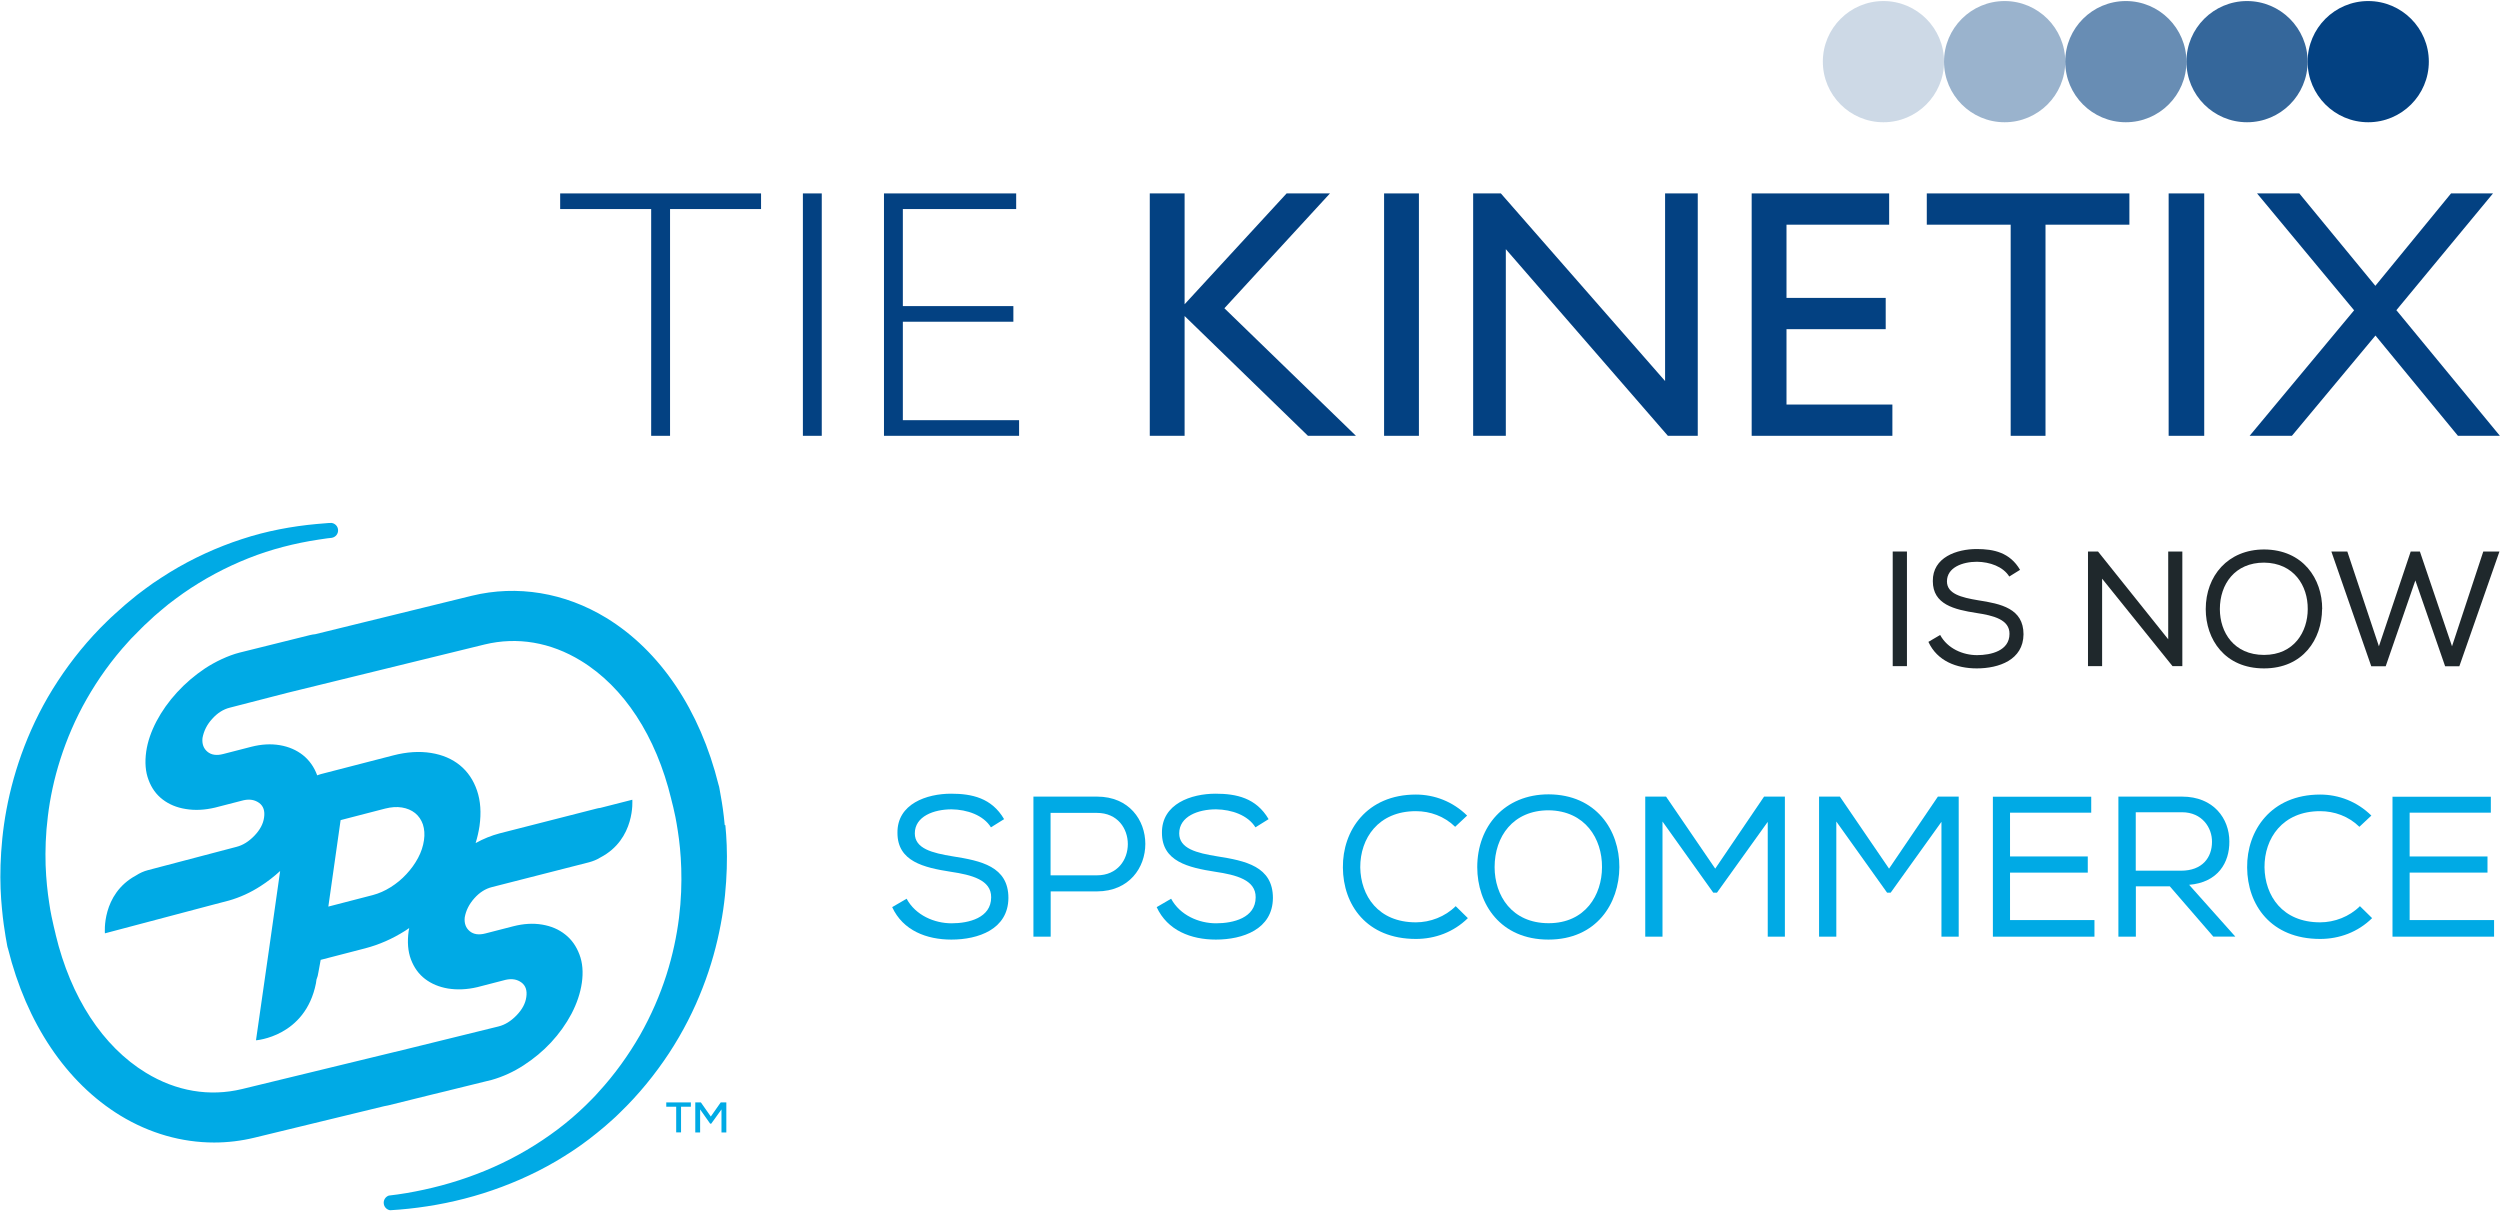
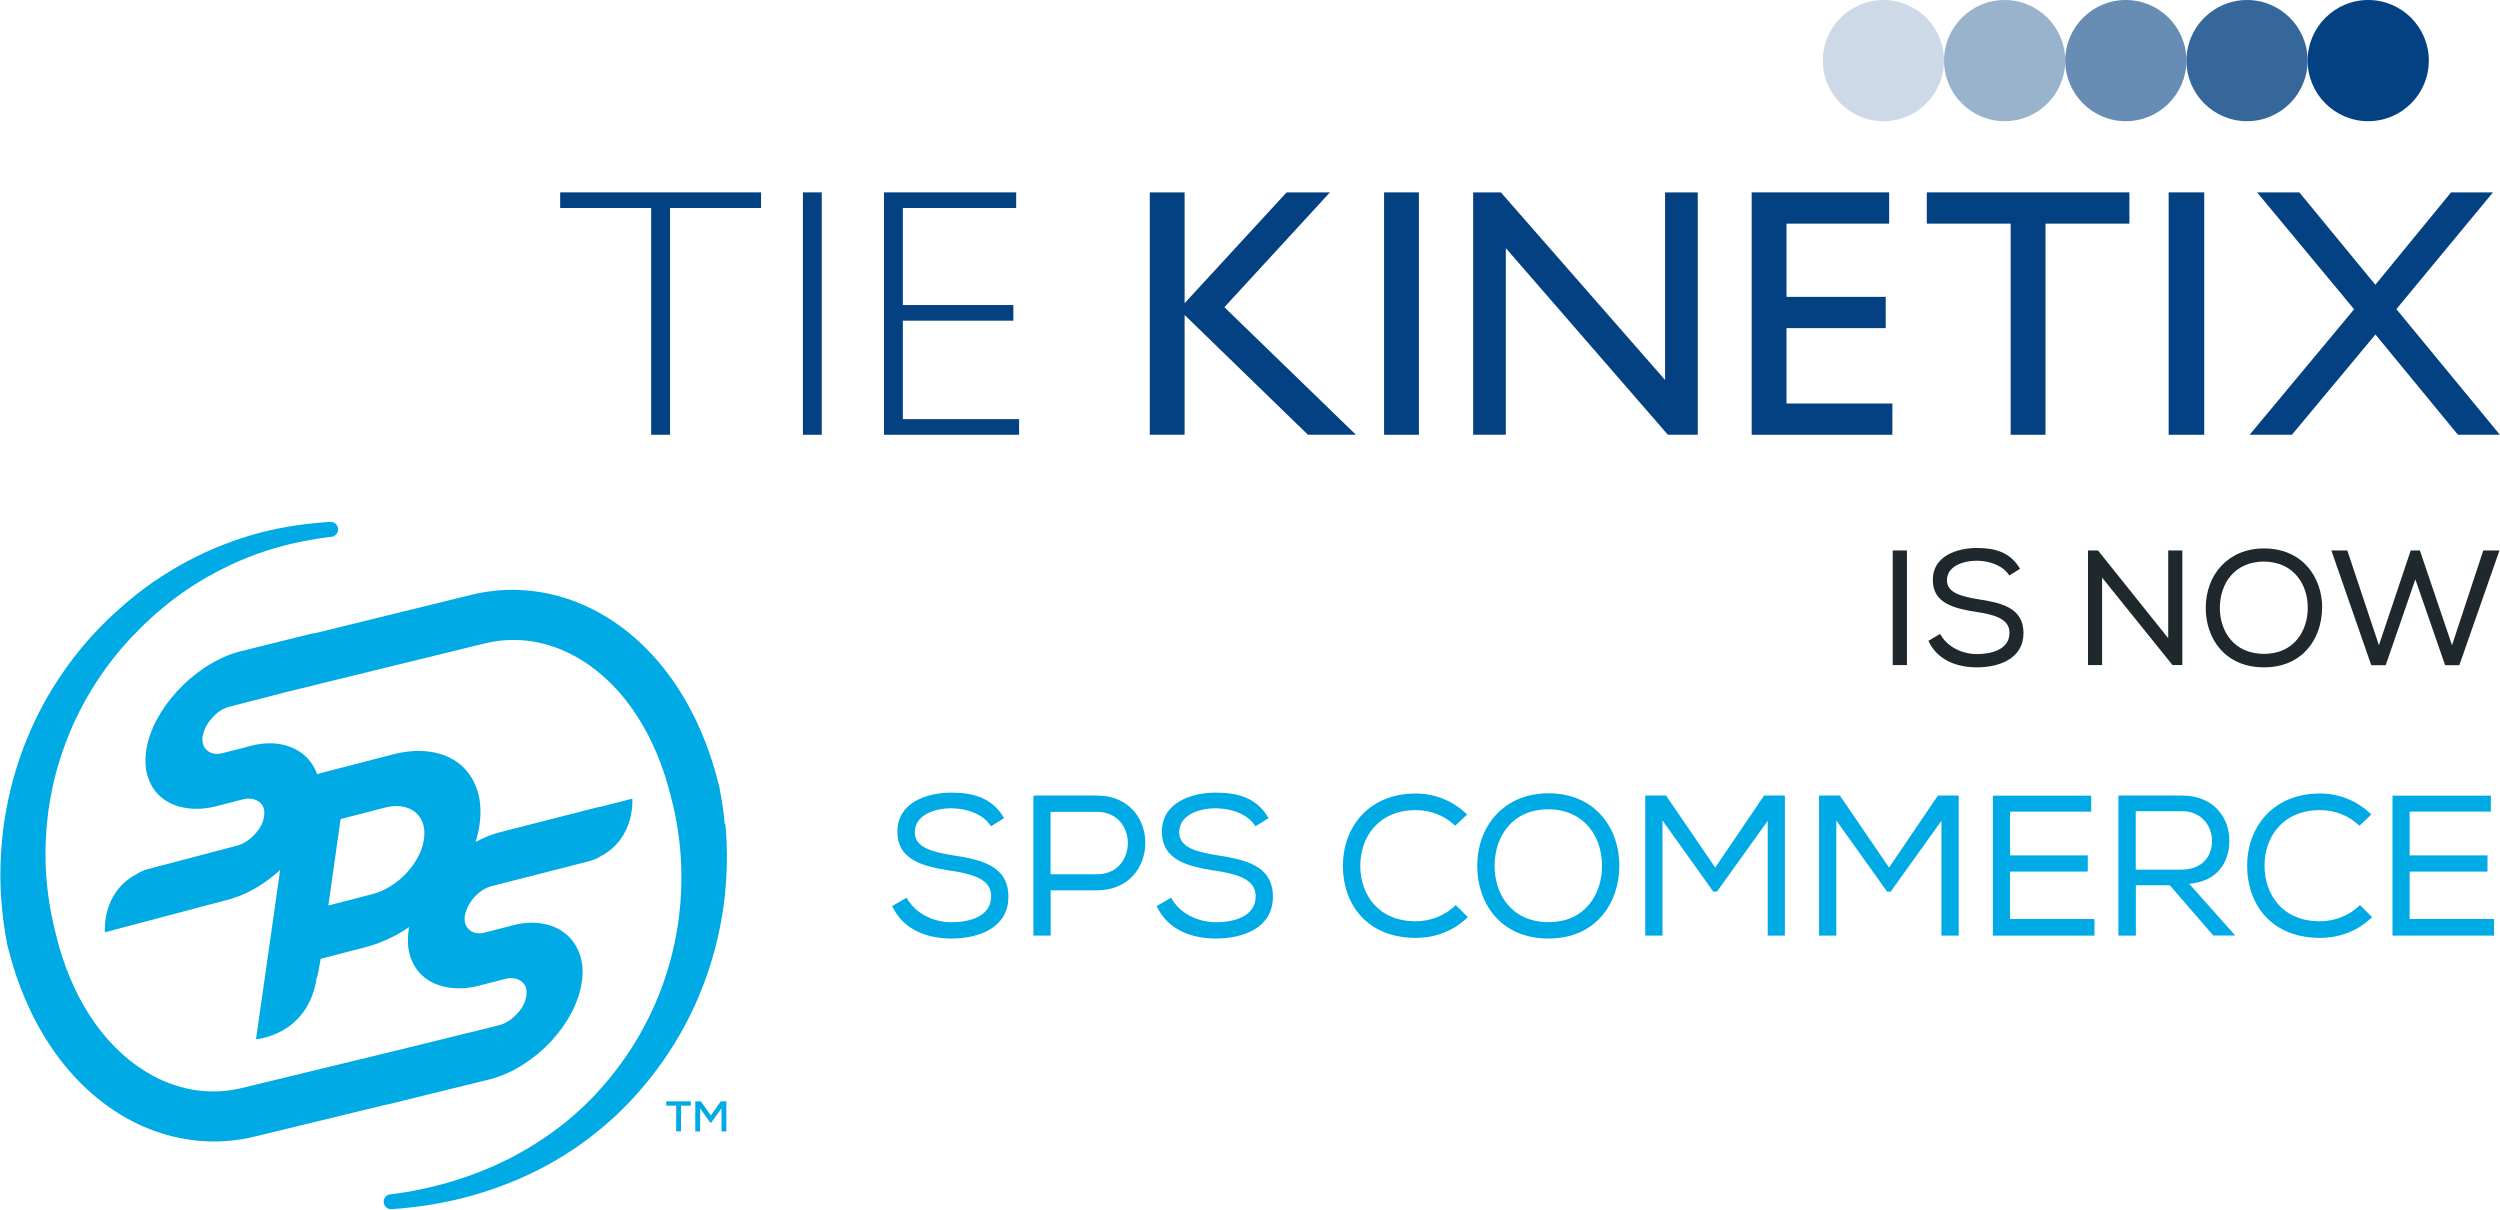
- <svg xmlns="http://www.w3.org/2000/svg" id="Layer_1" width="3.22in" height="1.56in" viewBox="0 0 231.85 112.13">
+ <svg xmlns="http://www.w3.org/2000/svg" id="Layer_1" viewBox="0 0 231.85 112.13">
  <g id="sps_blu_horz_cmyk">
    <path d="m88.25,74.96c-1.65,0-3.41.65-3.41,2.23,0,1.41,1.61,1.82,3.52,2.13,2.6.41,5.16.93,5.16,3.86-.02,2.91-2.8,3.86-5.29,3.86-2.3,0-4.49-.84-5.49-3.01l1.34-.78c.83,1.54,2.58,2.28,4.17,2.28s3.67-.5,3.67-2.41c.02-1.61-1.8-2.08-3.75-2.37-2.5-.39-4.94-.96-4.94-3.6-.04-2.71,2.73-3.64,4.97-3.64,1.93,0,3.77.39,4.92,2.36l-1.22.76c-.7-1.13-2.21-1.65-3.65-1.67Z" style="fill:#00aae5; stroke-width:0px;" />
    <path d="m97.43,86.77h-1.59v-12.99h5.9c5.97,0,5.97,8.77,0,8.79h-4.3v4.19Zm4.3-11.48h-4.3v5.79h4.3c3.82,0,3.82-5.79,0-5.79Z" style="fill:#00aae5; stroke-width:0px;" />
    <path d="m112.77,74.96c-1.65,0-3.41.65-3.41,2.23,0,1.41,1.61,1.82,3.53,2.13,2.6.41,5.16.93,5.16,3.86-.02,2.91-2.8,3.86-5.29,3.86-2.3,0-4.49-.84-5.49-3.01l1.34-.78c.83,1.54,2.58,2.28,4.17,2.28s3.67-.5,3.67-2.41c.02-1.61-1.8-2.08-3.75-2.37-2.5-.39-4.94-.96-4.94-3.6-.04-2.71,2.73-3.64,4.97-3.64,1.93,0,3.77.39,4.92,2.36l-1.22.76c-.7-1.13-2.21-1.65-3.65-1.67Z" style="fill:#00aae5; stroke-width:0px;" />
    <path d="m131.31,86.98c-4.58,0-6.75-3.17-6.77-6.62-.04-3.43,2.21-6.77,6.77-6.77,1.73,0,3.43.65,4.75,1.95l-1.11,1.04c-1-.98-2.32-1.45-3.64-1.45-3.49,0-5.17,2.52-5.16,5.21.04,2.63,1.65,5.1,5.16,5.1,1.32,0,2.71-.52,3.69-1.5l1.13,1.11c-1.32,1.3-3.04,1.93-4.82,1.93Z" style="fill:#00aae5; stroke-width:0px;" />
    <path d="m150.18,80.32c-.02,3.39-2.13,6.72-6.58,6.72s-6.6-3.3-6.6-6.72c0-3.77,2.52-6.75,6.62-6.75,4.4.02,6.58,3.32,6.56,6.75Zm-6.56-5.27c-3.3,0-5.01,2.43-5.01,5.27,0,2.64,1.6,5.2,5.01,5.2s4.95-2.63,4.95-5.2c.02-2.63-1.56-5.23-4.95-5.27Z" style="fill:#00aae5; stroke-width:0px;" />
    <path d="m159.22,82.69h-.33l-4.71-6.6v10.68h-1.6v-12.99h1.93l4.56,6.68,4.53-6.68h1.93v12.99h-1.59v-10.65l-4.71,6.57Z" style="fill:#00aae5; stroke-width:0px;" />
    <path d="m175.34,82.69h-.33l-4.71-6.6v10.68h-1.6v-12.99h1.93l4.56,6.68,4.53-6.68h1.93v12.99h-1.6v-10.65l-4.71,6.57Z" style="fill:#00aae5; stroke-width:0px;" />
    <path d="m184.82,73.79h9.12v1.48h-7.53v4.06h7.21v1.5h-7.21v4.4h7.83v1.54h-9.42v-12.99Z" style="fill:#00aae5; stroke-width:0px;" />
    <path d="m201.23,82.1h-3.15v4.67h-1.62v-12.99h5.9c2.93,0,4.39,2.04,4.39,4.16.02,1.96-1.06,3.8-3.73,4.02l4.28,4.8h-2.04l-4.04-4.67Zm3.91-4.12c.02-1.3-.91-2.75-2.78-2.75h-4.29v5.42h4.21c1.95,0,2.86-1.21,2.86-2.67Z" style="fill:#00aae5; stroke-width:0px;" />
    <path d="m215.17,86.98c-4.58,0-6.75-3.17-6.77-6.62-.04-3.43,2.21-6.77,6.77-6.77,1.73,0,3.43.65,4.75,1.95l-1.11,1.04c-1-.98-2.32-1.45-3.64-1.45-3.49,0-5.18,2.52-5.16,5.21.04,2.63,1.65,5.1,5.16,5.1,1.32,0,2.71-.52,3.69-1.5l1.13,1.11c-1.32,1.3-3.04,1.93-4.82,1.93Z" style="fill:#00aae5; stroke-width:0px;" />
    <path d="m221.87,73.79h9.13v1.48h-7.53v4.06h7.22v1.5h-7.22v4.4h7.83v1.54h-9.42v-12.99Z" style="fill:#00aae5; stroke-width:0px;" />
    <path d="m67.21,76.42c-.04-.56-.12-1.05-.17-1.49-.07-.44-.12-.84-.18-1.12-.1-.55-.15-.85-.15-.85,0-.04-.02-.09-.03-.14-.01-.04-.03-.09-.04-.13-1.72-6.93-5.41-12.43-10.42-15.49-3.84-2.34-8.26-3.07-12.45-2.05l-14.54,3.57c-.15.01-.31.04-.48.08l-6.55,1.63c-1.02.26-2.25.84-3.2,1.47-.95.64-1.81,1.37-2.58,2.21-.77.84-1.41,1.74-1.91,2.69-.5.96-.82,1.89-.95,2.8-.14,1.01-.07,1.89.22,2.64.28.76.72,1.36,1.31,1.81.59.45,1.3.75,2.14.88.84.14,1.74.1,2.71-.13l2.64-.68c.58-.13,1.06-.04,1.46.25.39.29.54.74.45,1.35-.08.59-.38,1.15-.9,1.69-.52.54-1.07.88-1.66,1.03l-8.21,2.16c-.39.1-.76.27-1.1.49-3.23,1.74-2.89,5.37-2.89,5.37l9.97-2.64,1.53-.4c1.02-.29,2.01-.74,2.95-1.35.64-.41,1.24-.88,1.8-1.39l-1.03,7.26-1.21,8.44s4.57-.32,5.56-5.28c.02-.12.04-.23.05-.35.09-.22.15-.45.18-.68l.21-1.15,4.13-1.07c1.27-.33,2.51-.87,3.71-1.63.13-.08.25-.17.37-.25-.02.09-.04.18-.05.27-.14,1.01-.07,1.89.21,2.64.29.76.72,1.36,1.31,1.81.59.45,1.3.75,2.14.89.84.13,1.74.1,2.71-.13l2.63-.68c.58-.13,1.07-.04,1.46.25.39.29.54.74.45,1.35-.08.59-.38,1.15-.9,1.69-.52.54-1.07.88-1.66,1.03l-9.62,2.37s-.02,0-.02,0l-14.16,3.44c-3.02.73-6.11.21-8.92-1.51-4-2.44-6.97-6.99-8.37-12.82,0,0,0-.02,0-.02-.03-.12-.09-.37-.18-.75-.05-.25-.12-.55-.2-.91-.07-.37-.16-.79-.22-1.27-.15-.96-.28-2.13-.33-3.48-.04-1.35,0-2.89.21-4.55.2-1.66.57-3.45,1.16-5.29.59-1.84,1.39-3.73,2.44-5.57,1.05-1.84,2.33-3.64,3.85-5.3l.28-.31.04-.04s0,0,0,0l.02-.02.08-.08.16-.16.62-.63c.21-.22.41-.4.62-.59l.61-.57c.42-.37.87-.73,1.31-1.1.46-.34.91-.7,1.38-1.02,1.88-1.31,3.92-2.4,6.04-3.24,2.11-.84,4.31-1.39,6.47-1.72.27-.04.54-.08.81-.12.15-.02.29-.03.44-.05.36-.06.62-.39.58-.76-.03-.33-.29-.58-.6-.62-.18,0-.37.01-.55.03-.28.02-.57.05-.85.07-2.27.21-4.62.64-6.92,1.4-2.3.75-4.56,1.78-6.67,3.07-.53.32-1.04.67-1.56,1.01-.5.36-1,.72-1.49,1.1l-.73.6c-.24.2-.49.4-.7.6l-.66.59-.16.15-.08.07-.11.1-.33.32c-1.76,1.7-3.29,3.59-4.58,5.56-1.29,1.96-2.31,4.01-3.09,6.03-.78,2.02-1.32,4.01-1.67,5.88-.35,1.87-.5,3.61-.55,5.16-.05,1.55.02,2.9.13,4.02.04.56.12,1.05.17,1.49.07.44.12.84.17,1.12.1.55.15.84.15.84,0,.04.02.09.03.14.01.04.02.08.04.12,1.72,6.93,5.41,12.43,10.42,15.49,2.71,1.65,5.7,2.5,8.7,2.5,1.25,0,2.51-.15,3.74-.45l12.03-2.92c.12-.02.23-.04.36-.07l4.12-1.02,1.49-.36s.07-.02.11-.03l3.9-.96c1.02-.29,2.01-.74,2.95-1.35.94-.61,1.8-1.32,2.55-2.13.75-.81,1.38-1.69,1.89-2.65.5-.96.82-1.91.96-2.87.14-.98.07-1.86-.22-2.62-.29-.77-.72-1.39-1.32-1.86-.6-.48-1.31-.78-2.14-.92-.83-.14-1.71-.09-2.66.15l-2.6.67c-.61.16-1.1.09-1.46-.21-.36-.3-.52-.73-.46-1.28.11-.64.41-1.23.89-1.77.48-.54,1.03-.89,1.64-1.04l9-2.3c.37-.1.72-.24,1.04-.44,3.28-1.7,2.97-5.36,2.97-5.36l-2.98.76c-.11.01-.22.03-.33.06l-9,2.3c-.76.2-1.5.5-2.22.9.16-.53.28-1.05.36-1.58.17-1.23.1-2.32-.23-3.29-.33-.97-.86-1.75-1.58-2.34-.72-.59-1.62-.98-2.69-1.15-1.07-.17-2.24-.1-3.51.23l-6.69,1.73c-.12.03-.24.08-.36.12,0,0,0-.01,0-.02-.28-.76-.72-1.38-1.32-1.86-.6-.47-1.31-.78-2.14-.92-.83-.14-1.71-.09-2.65.15l-2.6.67c-.61.16-1.1.09-1.46-.21-.36-.3-.52-.72-.46-1.28.12-.64.41-1.24.9-1.77.48-.54,1.03-.89,1.64-1.04l5.27-1.36,18.36-4.5c3.02-.73,6.11-.21,8.92,1.51,4,2.44,6.97,6.99,8.38,12.82,0,0,0,0,0,.01.03.12.09.37.19.76.05.25.12.55.2.91.06.37.16.8.22,1.28.15.96.28,2.14.32,3.49.04,1.36,0,2.9-.21,4.57-.21,1.67-.58,3.46-1.17,5.31-.59,1.84-1.4,3.73-2.45,5.58-1.06,1.84-2.35,3.65-3.87,5.3l-.27.3-.31.32c-.21.22-.4.41-.6.6-.4.39-.82.77-1.25,1.14-.86.74-1.78,1.43-2.74,2.07-1.91,1.28-3.98,2.34-6.12,3.15-2.14.82-4.33,1.39-6.5,1.76-.54.09-1.09.17-1.63.23-.3.1-.51.41-.47.74.03.32.28.57.58.62.57-.03,1.14-.08,1.72-.14,2.27-.24,4.61-.7,6.92-1.43,2.31-.73,4.59-1.71,6.73-2.96,1.07-.63,2.11-1.31,3.1-2.07.49-.38.97-.76,1.45-1.17.24-.21.48-.42.69-.61l.33-.3.34-.33c1.77-1.7,3.31-3.6,4.6-5.56,1.29-1.97,2.33-4.02,3.11-6.05.79-2.02,1.33-4.02,1.68-5.89.36-1.87.51-3.62.56-5.17.05-1.55-.02-2.91-.13-4.03Zm-35.62-.46l4.13-1.07c.56-.14,1.08-.18,1.56-.1.48.08.88.25,1.22.52.33.27.57.62.72,1.05.14.44.18.92.1,1.46-.08.56-.26,1.11-.55,1.65-.29.54-.64,1.03-1.08,1.5-.43.47-.92.87-1.46,1.21-.54.34-1.09.58-1.65.73l-4.13,1.07,1.14-8.03Z" style="fill:#00aae5; stroke-width:0px;" />
    <path d="m62.71,102.54h-.92v-.4h2.28v.4h-.91v2.38h-.45v-2.38Z" style="fill:#00aae5; stroke-width:0px;" />
    <path d="m66.91,102.79l-.95,1.32h-.1l-.93-1.32v2.14h-.45v-2.79h.52l.92,1.31.92-1.31h.52v2.79h-.45v-2.14Z" style="fill:#00aae5; stroke-width:0px;" />
  </g>
  <path d="m175.53,51.05h1.32v10.63h-1.32v-10.63Z" style="fill:#1f282c; stroke-width:0px;" />
  <path d="m183.35,52c-1.35,0-2.79.53-2.79,1.82,0,1.15,1.32,1.49,2.88,1.75,2.13.33,4.22.76,4.22,3.16-.02,2.38-2.29,3.16-4.33,3.16-1.88,0-3.67-.68-4.49-2.46l1.09-.64c.68,1.26,2.11,1.87,3.42,1.87s3.01-.41,3.01-1.97c.02-1.32-1.47-1.7-3.07-1.94-2.05-.32-4.04-.79-4.04-2.95-.03-2.22,2.23-2.98,4.07-2.98,1.58,0,3.08.32,4.02,1.93l-1,.62c-.58-.93-1.81-1.35-2.99-1.37Z" style="fill:#1f282c; stroke-width:0px;" />
  <path d="m194.57,51.05l6.51,8.14v-8.14h1.31v10.63h-.91l-6.53-8.11v8.11h-1.31v-10.63h.93Z" style="fill:#1f282c; stroke-width:0px;" />
  <path d="m215.35,56.39c-.02,2.78-1.75,5.5-5.39,5.5s-5.4-2.7-5.4-5.5c0-3.08,2.06-5.53,5.42-5.53,3.6.02,5.39,2.72,5.38,5.53Zm-5.38-4.31c-2.7,0-4.1,1.99-4.1,4.31,0,2.16,1.31,4.25,4.1,4.25s4.05-2.16,4.05-4.25c.02-2.16-1.28-4.28-4.05-4.31Z" style="fill:#1f282c; stroke-width:0px;" />
  <path d="m217.69,51.05l2.93,8.79,2.95-8.79h.85l2.98,8.79,2.9-8.79h1.5l-3.72,10.64h-1.32l-2.76-7.96-2.75,7.96h-1.34l-3.7-10.64h1.49Z" style="fill:#1f282c; stroke-width:0px;" />
  <path d="m225.25,5.62c0,3.1-2.52,5.62-5.62,5.62s-5.62-2.52-5.62-5.62,2.52-5.62,5.62-5.62,5.62,2.52,5.62,5.62Z" style="fill:#034182; stroke-width:0px;" />
  <path d="m214.01,5.62c0,3.1-2.52,5.62-5.62,5.62s-5.62-2.52-5.62-5.62,2.52-5.62,5.62-5.62,5.62,2.52,5.62,5.62Z" style="fill:#034182; opacity:.8; stroke-width:0px;" />
  <path d="m202.77,5.62c0,3.1-2.52,5.62-5.62,5.62s-5.62-2.52-5.62-5.62,2.52-5.62,5.62-5.62,5.62,2.52,5.62,5.62Z" style="fill:#034182; opacity:.6; stroke-width:0px;" />
  <path d="m191.53,5.62c0,3.1-2.52,5.62-5.62,5.62s-5.62-2.52-5.62-5.62,2.52-5.62,5.62-5.62,5.62,2.52,5.62,5.62Z" style="fill:#034182; opacity:.4; stroke-width:0px;" />
  <path d="m180.29,5.62c0,3.1-2.52,5.62-5.62,5.62s-5.62-2.52-5.62-5.62,2.52-5.62,5.62-5.62,5.62,2.52,5.62,5.62Z" style="fill:#034182; opacity:.2; stroke-width:0px;" />
  <path d="m70.58,19.29h-8.44v21.03h-1.75v-21.03h-8.44v-1.45h18.63v1.45Z" style="fill:#034182; stroke-width:0px;" />
  <path d="m76.21,40.32h-1.75v-22.48h1.75v22.48Z" style="fill:#034182; stroke-width:0px;" />
  <path d="m94.25,19.29h-10.52v9h10.25v1.45h-10.25v9.13h10.78v1.45h-12.53v-22.48h12.26v1.45Z" style="fill:#034182; stroke-width:0px;" />
  <path d="m125.75,40.32h-4.45l-11.44-11.11v11.11h-3.23v-22.48h3.23v10.28l9.46-10.28h4.02l-9.79,10.65,12.2,11.83Z" style="fill:#034182; stroke-width:0px;" />
  <path d="m131.59,40.32h-3.23v-22.48h3.23v22.48Z" style="fill:#034182; stroke-width:0px;" />
  <path d="m157.45,40.32h-2.77l-15.03-17.31v17.31h-3.03v-22.48h2.57l15.23,17.4v-17.4h3.03v22.48Z" style="fill:#034182; stroke-width:0px;" />
  <path d="m175.21,20.74h-9.53v6.79h9.2v2.9h-9.2v6.99h9.82v2.9h-13.05v-22.48h12.75v2.9Z" style="fill:#034182; stroke-width:0px;" />
  <path d="m197.48,20.74h-7.78v19.58h-3.23v-19.58h-7.78v-2.9h18.79v2.9Z" style="fill:#034182; stroke-width:0px;" />
  <path d="m204.42,40.32h-3.3v-22.48h3.3v22.48Z" style="fill:#034182; stroke-width:0px;" />
  <path d="m222.25,28.68l9.59,11.64h-3.89l-7.65-9.3-7.75,9.3h-3.92l9.69-11.64-9-10.84h3.92l7.05,8.57,7.02-8.57h3.89l-8.97,10.84Z" style="fill:#034182; stroke-width:0px;" />
</svg>
